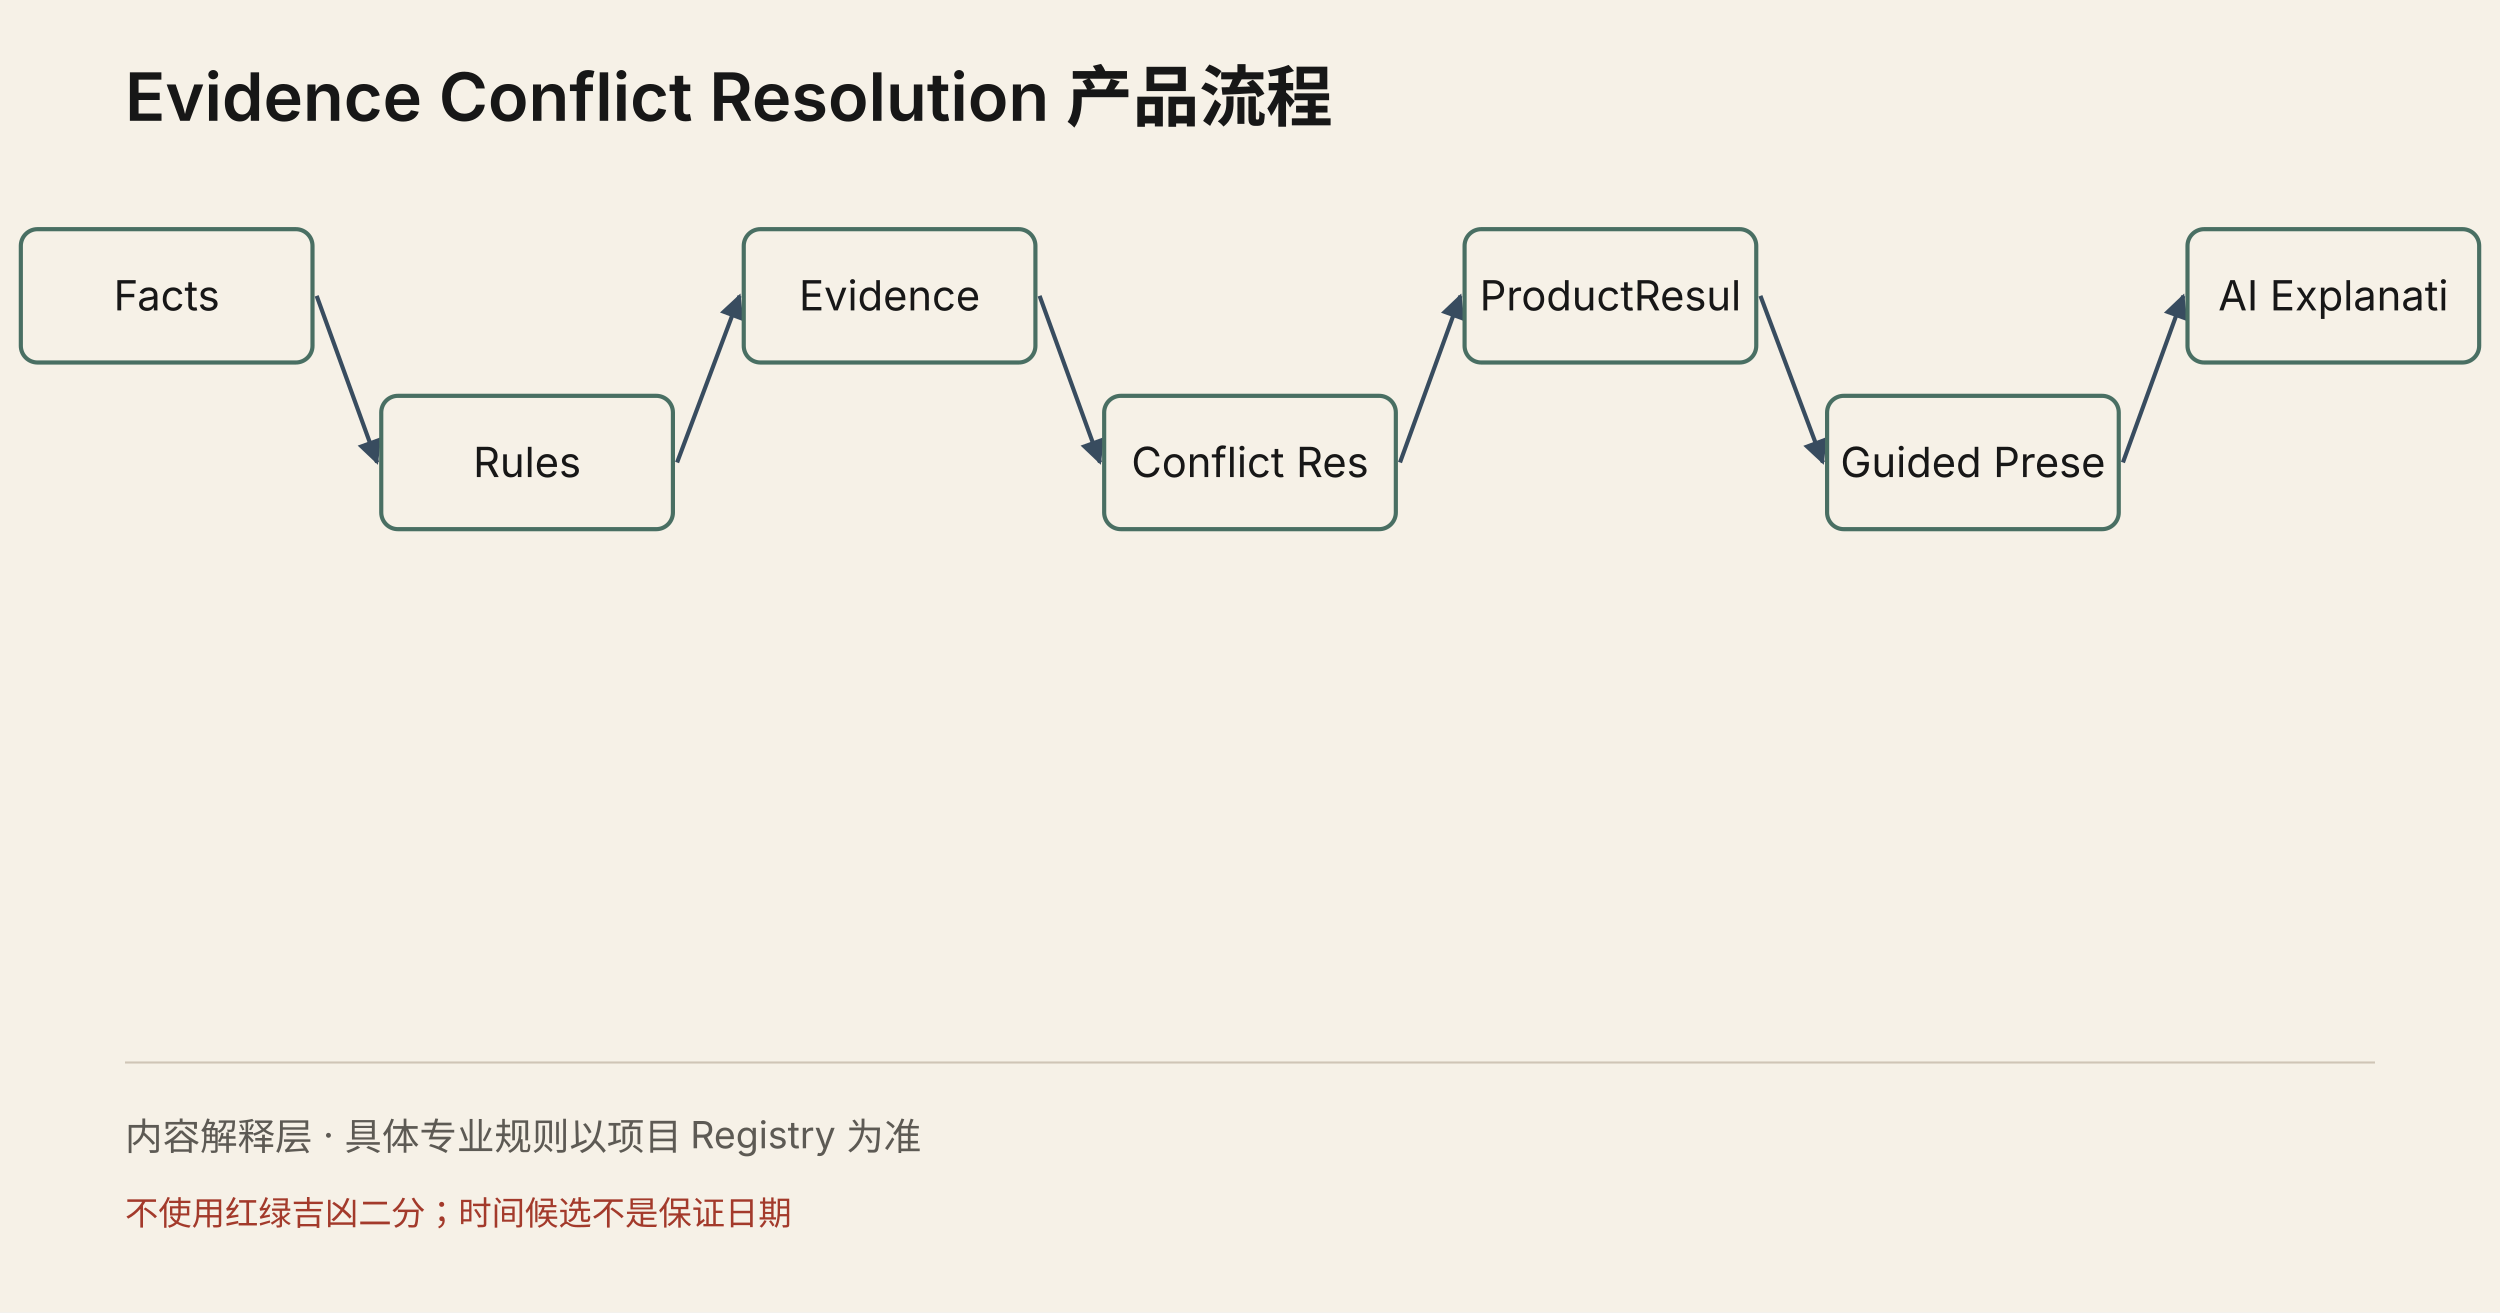
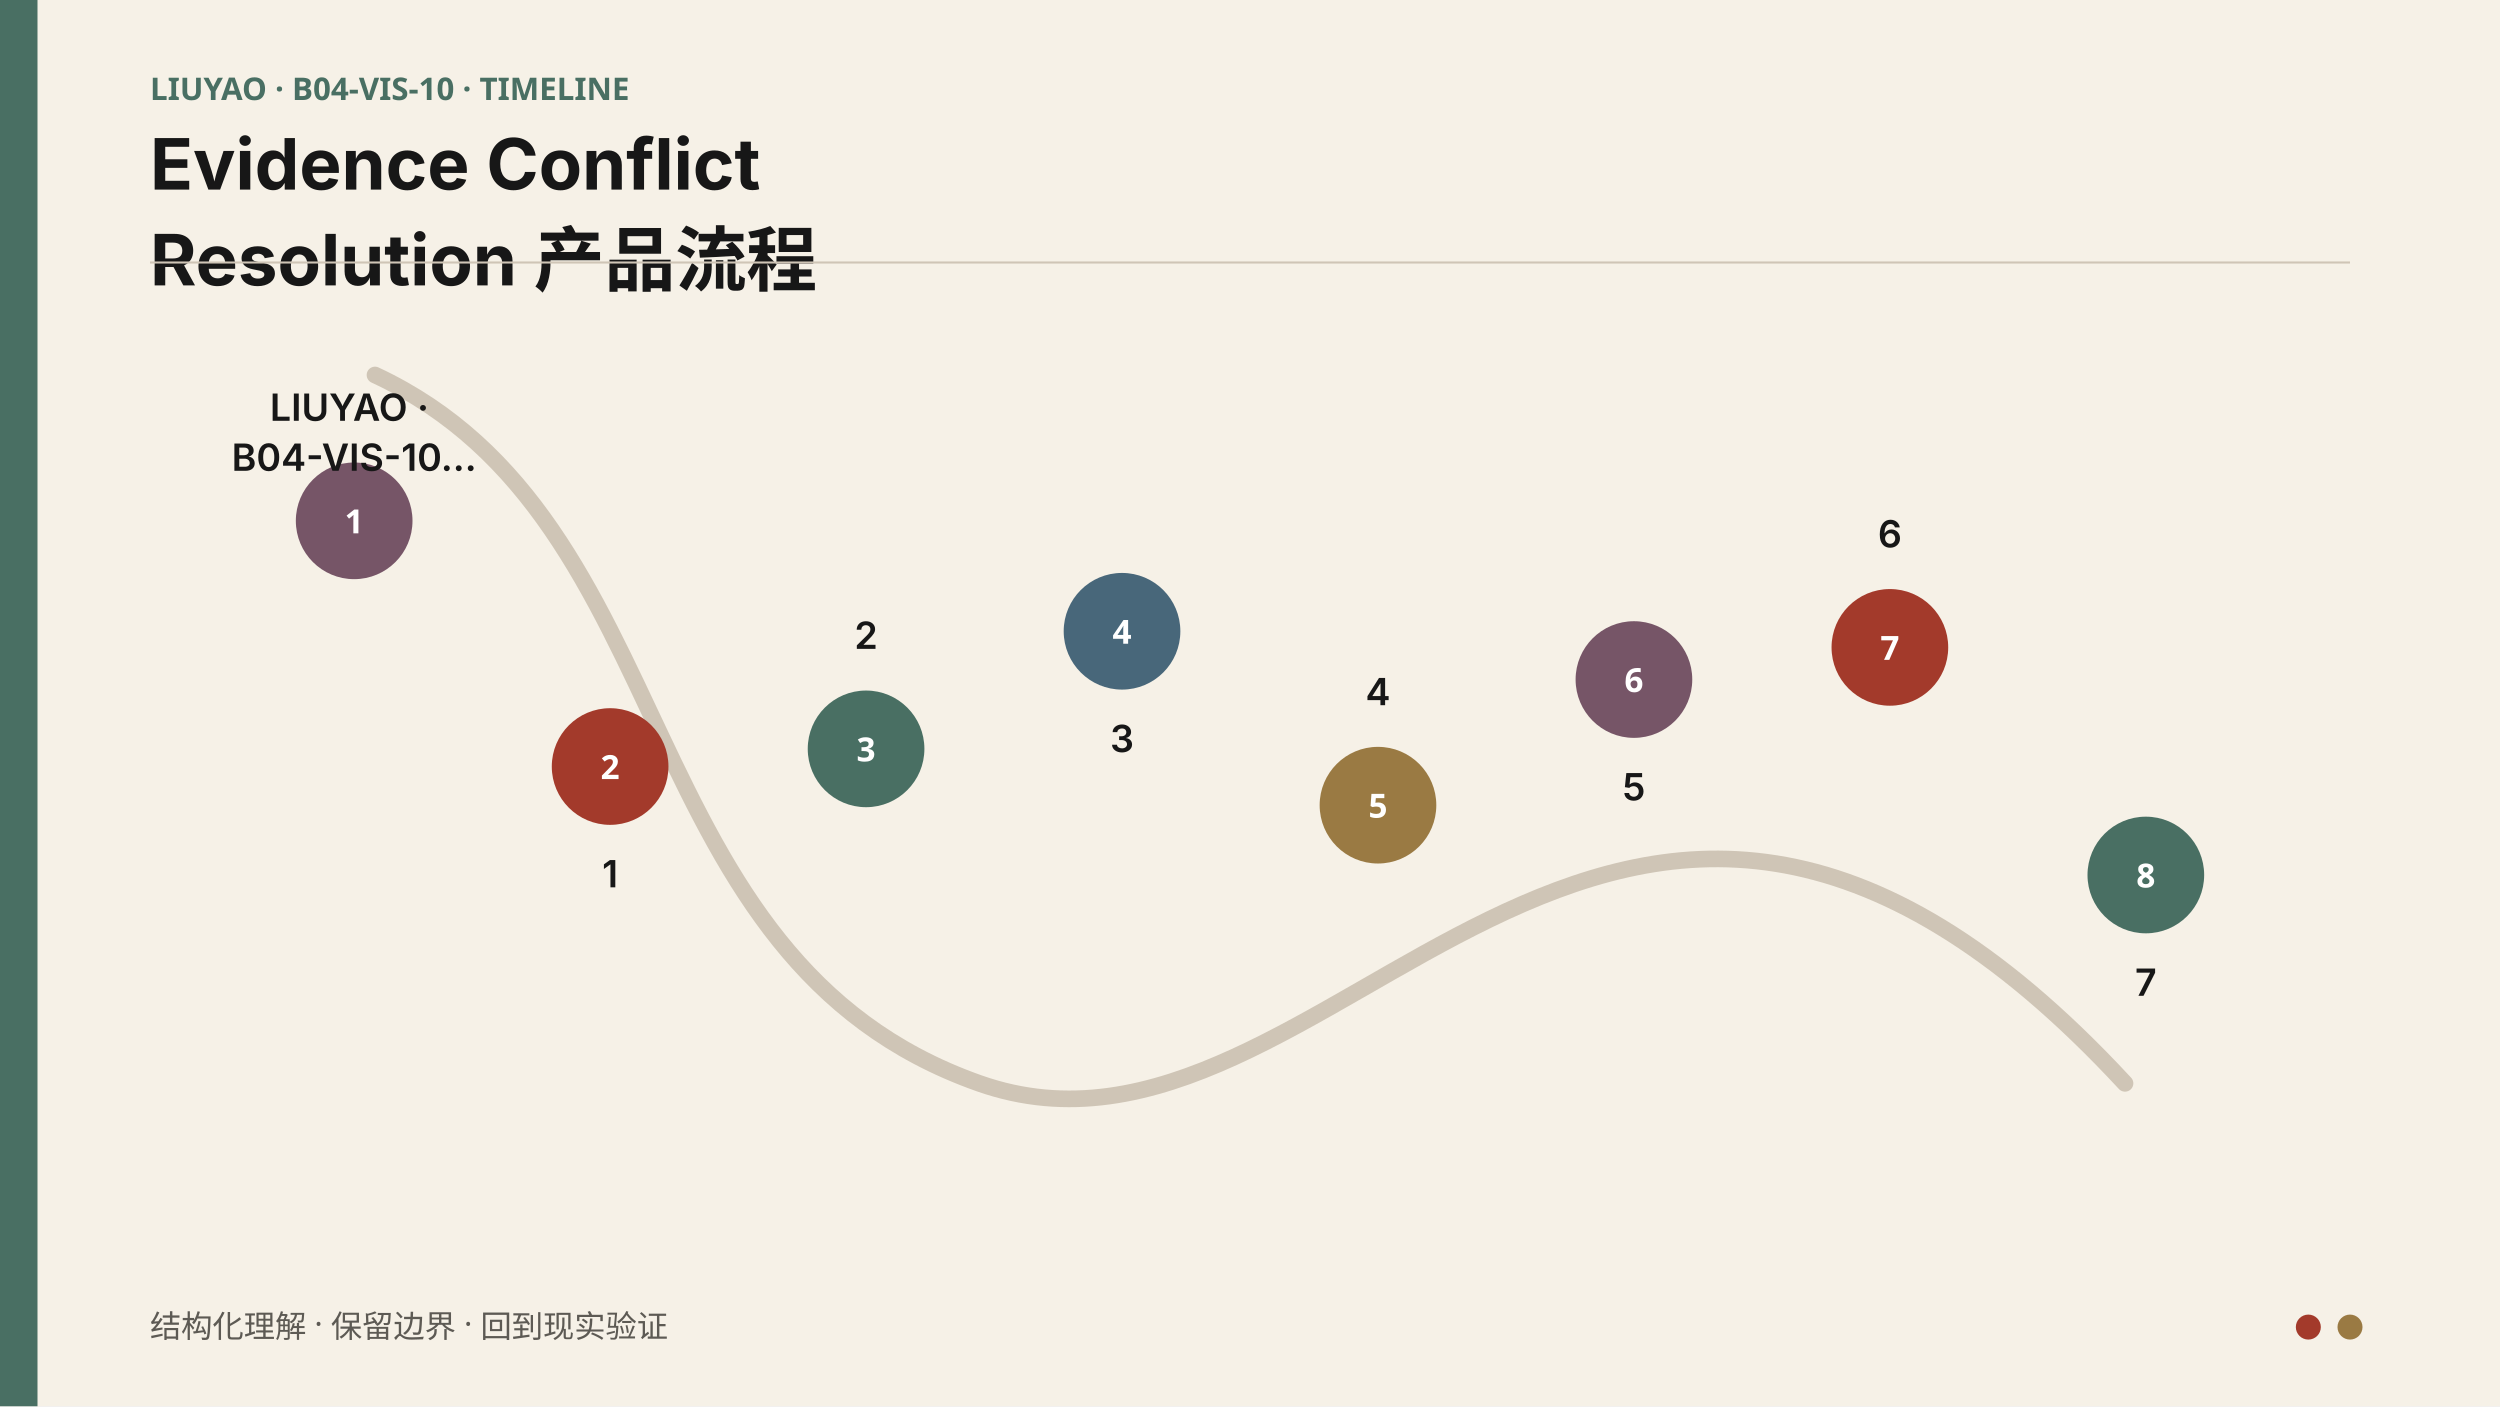
- <svg xmlns="http://www.w3.org/2000/svg" data-visual-system="LIUYAO_VISUAL_SYSTEM_V1" data-style="modern-eastern-analytical" data-canonicalization="content-growth-visual-style-v1" viewBox="0 0 1200 630" role="img" aria-labelledby="t d">
-   <defs>
-     <marker id="arrow" viewBox="0 0 10 10" refX="9" refY="5" markerWidth="6" markerHeight="6" orient="auto-start-reverse">
-       <path d="M 0 0 L 10 5 L 0 10 z" fill="#384C5F" />
-     </marker>
-   </defs>
-   <rect width="1200" height="630" fill="#F6F1E7" />
-   <text x="60" y="58" font-size="32" font-weight="600" fill="#171717" font-family="system-ui, -apple-system, BlinkMacSystemFont, Segoe UI, sans-serif">Evidence Conflict Resolution 产品流程</text>
-   <rect x="10" y="110" width="140" height="64" rx="8" fill="#F6F1E7" stroke="#496F63" stroke-width="2" />
-   <text x="80" y="149" text-anchor="middle" font-size="20" fill="#171717" font-family="system-ui, -apple-system, BlinkMacSystemFont, Segoe UI, sans-serif">Facts</text>
-   <line x1="152" y1="142" x2="181" y2="222" stroke="#384C5F" stroke-width="2" marker-end="url(#arrow)" />
-   <rect x="183" y="190" width="140" height="64" rx="8" fill="#F6F1E7" stroke="#496F63" stroke-width="2" />
-   <text x="253" y="229" text-anchor="middle" font-size="20" fill="#171717" font-family="system-ui, -apple-system, BlinkMacSystemFont, Segoe UI, sans-serif">Rules</text>
-   <line x1="325" y1="222" x2="355" y2="142" stroke="#384C5F" stroke-width="2" marker-end="url(#arrow)" />
-   <rect x="357" y="110" width="140" height="64" rx="8" fill="#F6F1E7" stroke="#496F63" stroke-width="2" />
-   <text x="427" y="149" text-anchor="middle" font-size="20" fill="#171717" font-family="system-ui, -apple-system, BlinkMacSystemFont, Segoe UI, sans-serif">Evidence</text>
-   <line x1="499" y1="142" x2="528" y2="222" stroke="#384C5F" stroke-width="2" marker-end="url(#arrow)" />
-   <rect x="530" y="190" width="140" height="64" rx="8" fill="#F6F1E7" stroke="#496F63" stroke-width="2" />
-   <text x="600" y="229" text-anchor="middle" font-size="20" fill="#171717" font-family="system-ui, -apple-system, BlinkMacSystemFont, Segoe UI, sans-serif">Conflict Res</text>
-   <line x1="672" y1="222" x2="701" y2="142" stroke="#384C5F" stroke-width="2" marker-end="url(#arrow)" />
-   <rect x="703" y="110" width="140" height="64" rx="8" fill="#F6F1E7" stroke="#496F63" stroke-width="2" />
-   <text x="773" y="149" text-anchor="middle" font-size="20" fill="#171717" font-family="system-ui, -apple-system, BlinkMacSystemFont, Segoe UI, sans-serif">ProductResul</text>
-   <line x1="845" y1="142" x2="875" y2="222" stroke="#384C5F" stroke-width="2" marker-end="url(#arrow)" />
-   <rect x="877" y="190" width="140" height="64" rx="8" fill="#F6F1E7" stroke="#496F63" stroke-width="2" />
-   <text x="947" y="229" text-anchor="middle" font-size="20" fill="#171717" font-family="system-ui, -apple-system, BlinkMacSystemFont, Segoe UI, sans-serif">Guided Prese</text>
-   <line x1="1019" y1="222" x2="1048" y2="142" stroke="#384C5F" stroke-width="2" marker-end="url(#arrow)" />
-   <rect x="1050" y="110" width="140" height="64" rx="8" fill="#F6F1E7" stroke="#496F63" stroke-width="2" />
-   <text x="1120" y="149" text-anchor="middle" font-size="20" fill="#171717" font-family="system-ui, -apple-system, BlinkMacSystemFont, Segoe UI, sans-serif">AI Explanati</text>
-   <line x1="60" y1="510" x2="1140" y2="510" stroke="#CFC5B6" />
-   <text x="60" y="552" font-size="18" fill="#5D5A54" font-family="system-ui, -apple-system, BlinkMacSystemFont, Segoe UI, sans-serif">内容解释层 · 具体专业规则以项目 Registry 为准</text>
-   <text x="60" y="588" font-size="16" fill="#A33A2B" font-family="system-ui, -apple-system, BlinkMacSystemFont, Segoe UI, sans-serif">不使用红绿吉凶二分；时间候选不是保证日期</text>
+ <svg xmlns="http://www.w3.org/2000/svg" data-visual-system="LIUYAO_VISUAL_SYSTEM_V1" data-style="modern-eastern-analytical" data-art-direction="content-growth-visual-v2" data-layout="timeline" width="1200" height="675" viewBox="0 0 1200 675" role="img" aria-labelledby="title desc">
+   <rect width="1200" height="675" fill="#F6F1E7" />
+   <rect x="0" y="0" width="18" height="675" fill="#496F63" />
+   <text x="72" y="48" fill="#496F63" font-size="15" font-weight="700" letter-spacing="0" font-family="system-ui, sans-serif">LIUYAO · B04-VIS-10 · TIMELINE</text>
+   <text x="72" y="91" text-anchor="start" fill="#171717" font-size="34" font-weight="750" font-family="system-ui, -apple-system, BlinkMacSystemFont, 'Segoe UI', sans-serif">
+     <tspan x="72" dy="0">Evidence Conflict</tspan>
+     <tspan x="72" dy="46">Resolution 产品流程</tspan>
+   </text>
+   <line x1="72" y1="126" x2="1128" y2="126" stroke="#CFC5B6" stroke-width="1" />
+   <path d="M 180 180 C 330 250, 300 460, 470 520 S 770 250, 1020 520" fill="none" stroke="#CFC5B6" stroke-width="8" stroke-linecap="round" />
+   <circle cx="170" cy="250" r="28" fill="#765567" />
+   <text x="170" y="256" text-anchor="middle" fill="#fff" font-size="16" font-weight="700" font-family="system-ui, sans-serif">1</text>
+   <text x="170" y="202" text-anchor="middle" fill="#171717" font-size="18" font-weight="600" font-family="system-ui, -apple-system, BlinkMacSystemFont, 'Segoe UI', sans-serif">
+     <tspan x="170" dy="0">LIUYAO ·</tspan>
+     <tspan x="170" dy="24">B04-VIS-10…</tspan>
+   </text>
+   <circle cx="292.857" cy="367.934" r="28" fill="#A33A2B" />
+   <text x="292.857" y="373.934" text-anchor="middle" fill="#fff" font-size="16" font-weight="700" font-family="system-ui, sans-serif">2</text>
+   <text x="292.857" y="425.934" text-anchor="middle" fill="#171717" font-size="18" font-weight="600" font-family="system-ui, -apple-system, BlinkMacSystemFont, 'Segoe UI', sans-serif">
+     <tspan x="292.857" dy="0">1</tspan>
+   </text>
+   <circle cx="415.714" cy="359.456" r="28" fill="#496F63" />
+   <text x="415.714" y="365.456" text-anchor="middle" fill="#fff" font-size="16" font-weight="700" font-family="system-ui, sans-serif">3</text>
+   <text x="415.714" y="311.456" text-anchor="middle" fill="#171717" font-size="18" font-weight="600" font-family="system-ui, -apple-system, BlinkMacSystemFont, 'Segoe UI', sans-serif">
+     <tspan x="415.714" dy="0">2</tspan>
+   </text>
+   <circle cx="538.571" cy="303.009" r="28" fill="#48677A" />
+   <text x="538.571" y="309.009" text-anchor="middle" fill="#fff" font-size="16" font-weight="700" font-family="system-ui, sans-serif">4</text>
+   <text x="538.571" y="361.009" text-anchor="middle" fill="#171717" font-size="18" font-weight="600" font-family="system-ui, -apple-system, BlinkMacSystemFont, 'Segoe UI', sans-serif">
+     <tspan x="538.571" dy="0">3</tspan>
+   </text>
+   <circle cx="661.429" cy="386.49" r="28" fill="#9A7A43" />
+   <text x="661.429" y="392.49" text-anchor="middle" fill="#fff" font-size="16" font-weight="700" font-family="system-ui, sans-serif">5</text>
+   <text x="661.429" y="338.49" text-anchor="middle" fill="#171717" font-size="18" font-weight="600" font-family="system-ui, -apple-system, BlinkMacSystemFont, 'Segoe UI', sans-serif">
+     <tspan x="661.429" dy="0">4</tspan>
+   </text>
+   <circle cx="784.286" cy="326.18" r="28" fill="#765567" />
+   <text x="784.286" y="332.18" text-anchor="middle" fill="#fff" font-size="16" font-weight="700" font-family="system-ui, sans-serif">6</text>
+   <text x="784.286" y="384.18" text-anchor="middle" fill="#171717" font-size="18" font-weight="600" font-family="system-ui, -apple-system, BlinkMacSystemFont, 'Segoe UI', sans-serif">
+     <tspan x="784.286" dy="0">5</tspan>
+   </text>
+   <circle cx="907.143" cy="310.744" r="28" fill="#A33A2B" />
+   <text x="907.143" y="316.744" text-anchor="middle" fill="#fff" font-size="16" font-weight="700" font-family="system-ui, sans-serif">7</text>
+   <text x="907.143" y="262.744" text-anchor="middle" fill="#171717" font-size="18" font-weight="600" font-family="system-ui, -apple-system, BlinkMacSystemFont, 'Segoe UI', sans-serif">
+     <tspan x="907.143" dy="0">6</tspan>
+   </text>
+   <circle cx="1030" cy="420" r="28" fill="#496F63" />
+   <text x="1030" y="426" text-anchor="middle" fill="#fff" font-size="16" font-weight="700" font-family="system-ui, sans-serif">8</text>
+   <text x="1030" y="478" text-anchor="middle" fill="#171717" font-size="18" font-weight="600" font-family="system-ui, -apple-system, BlinkMacSystemFont, 'Segoe UI', sans-serif">
+     <tspan x="1030" dy="0">7</tspan>
+   </text>
+   <text x="72" y="642" fill="#5D5A54" font-size="15" font-family="system-ui, sans-serif">结构化理解 · 保留边界 · 回到现实验证</text>
+   <circle cx="1108" cy="637" r="6" fill="#A33A2B" />
+   <circle cx="1128" cy="637" r="6" fill="#9A7A43" />
</svg>
